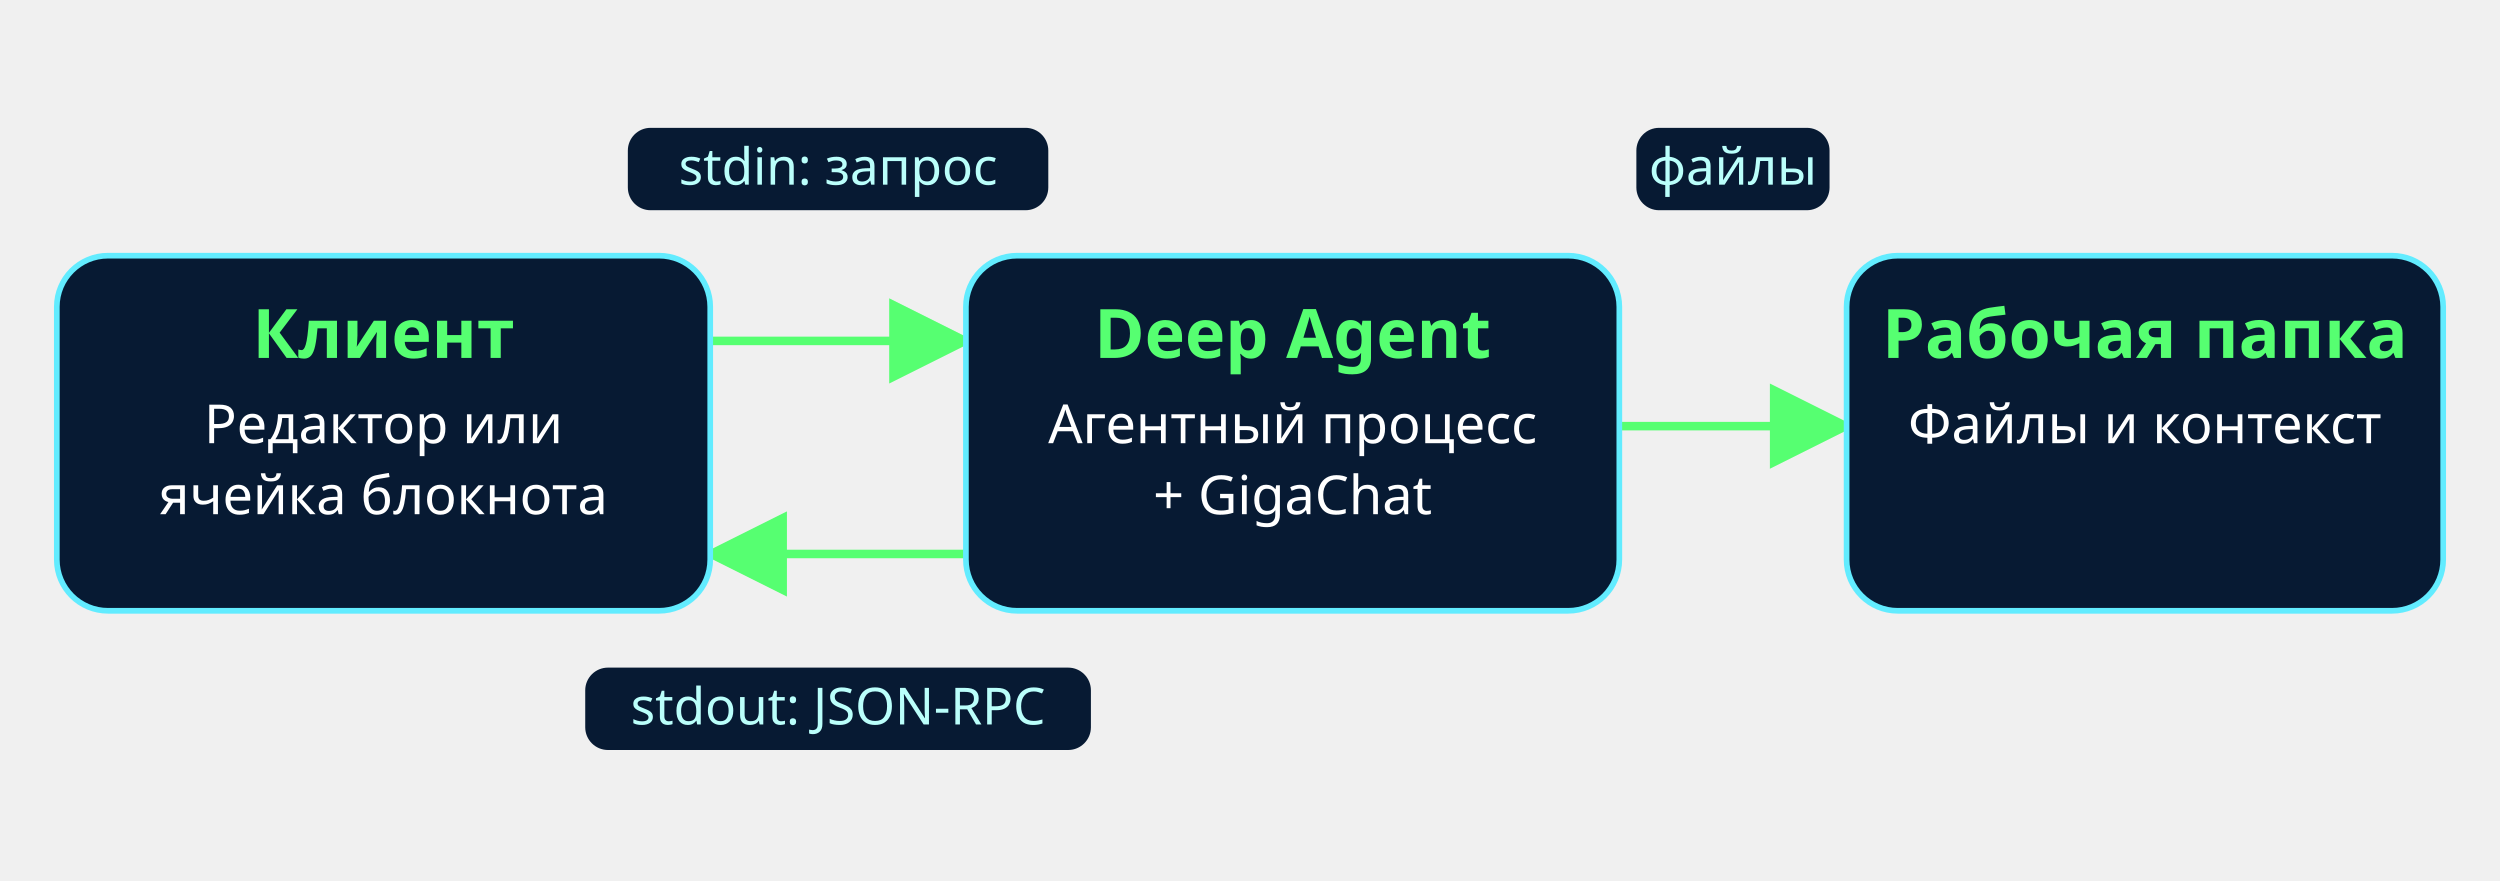
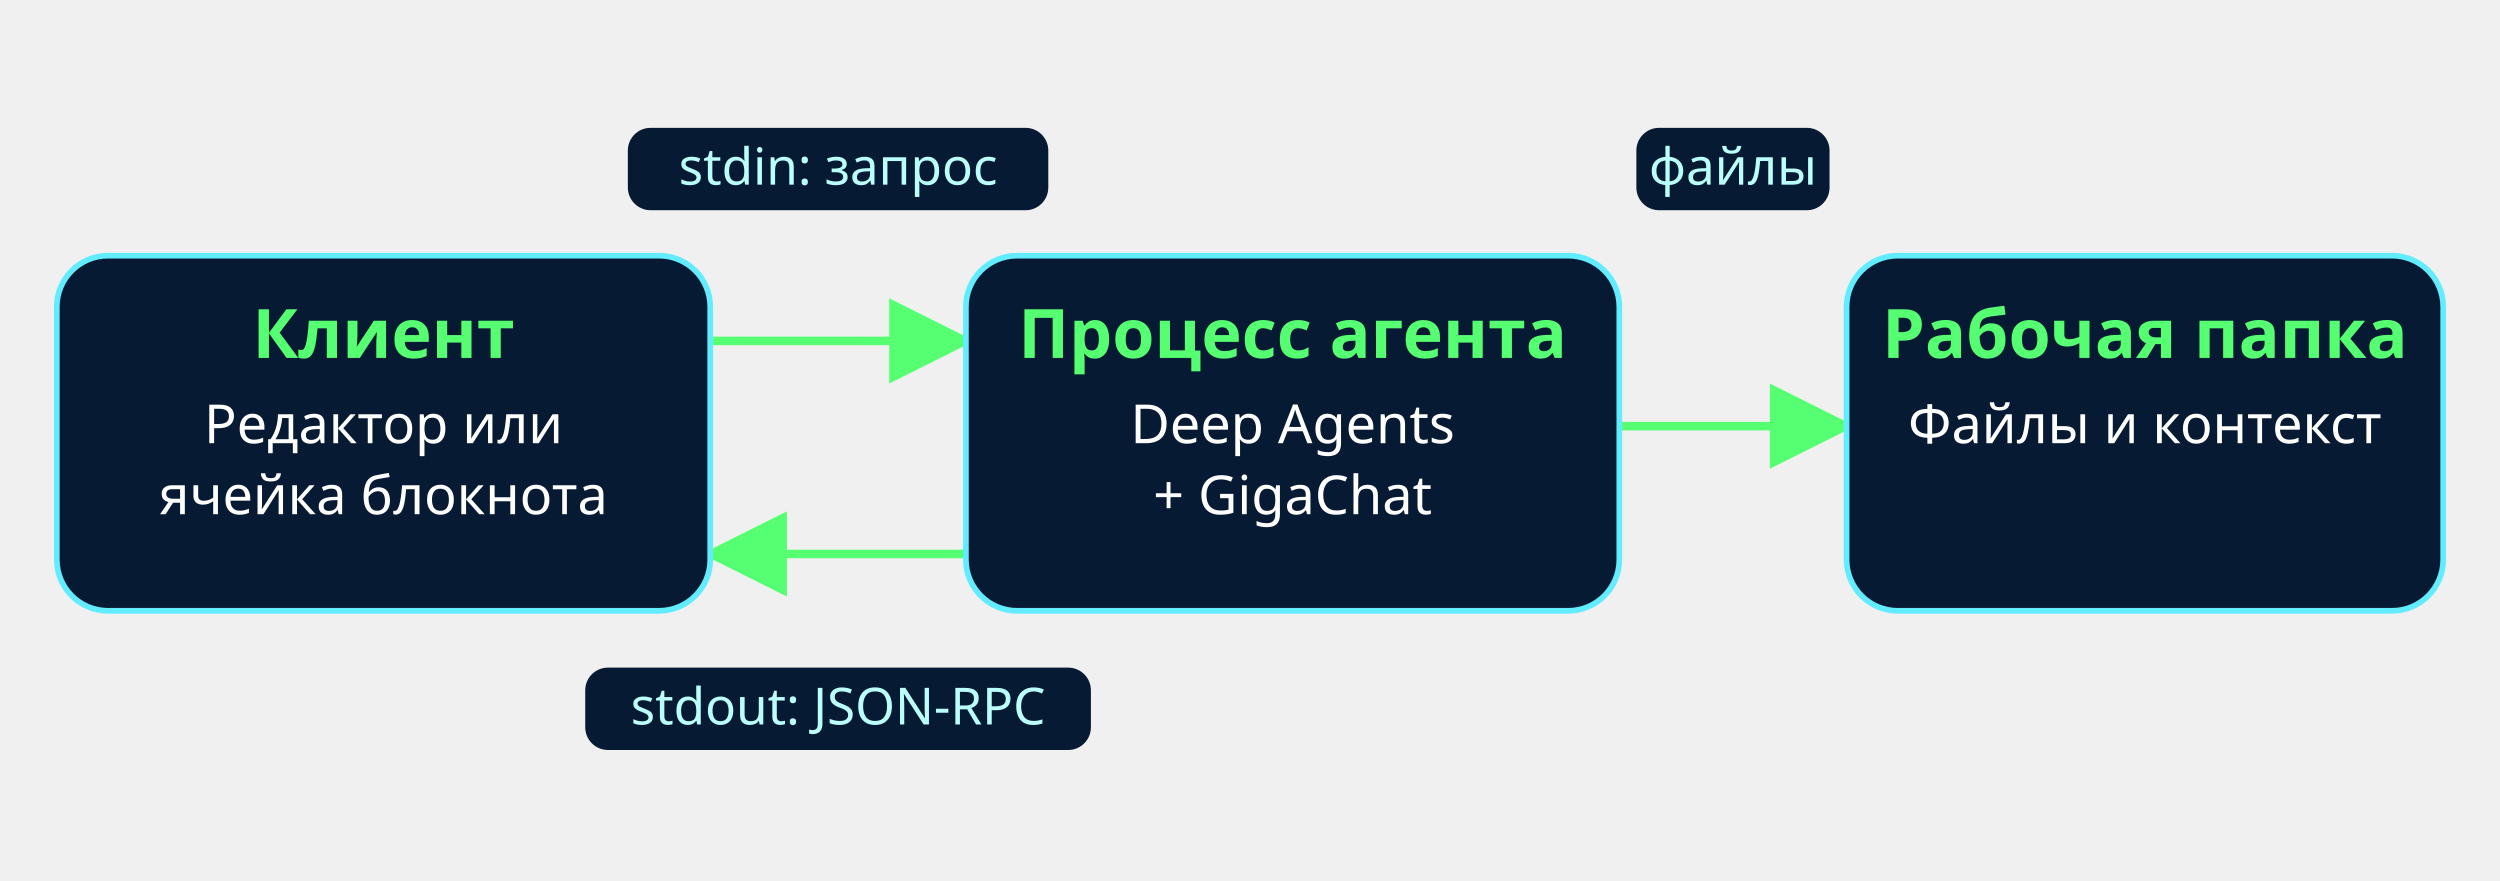
<svg xmlns="http://www.w3.org/2000/svg" width="880" height="310" viewBox="0 0 880 310">
  <defs>
    <marker id="a" markerWidth="10" markerHeight="10" refX="9" refY="5" orient="auto">
      <path d="M0,0 L10,5 L0,10" fill="#56ff71" />
    </marker>
  </defs>
  <path d="M250,120 L340,120" stroke="#56ff71" stroke-width="3" fill="none" marker-end="url(#a)" />
  <rect x="221.0" y="45" width="148" height="29" rx="8" fill="#071a33" />
  <text x="295" y="65" fill="#bafffb" font-family="sans-serif" font-size="18" text-anchor="middle">stdin: запрос</text>
  <path d="M340,195 L250,195" stroke="#56ff71" stroke-width="3" fill="none" marker-end="url(#a)" />
  <rect x="206.0" y="235" width="178" height="29" rx="8" fill="#071a33" />
  <text x="295" y="255" fill="#bafffb" font-family="sans-serif" font-size="18" text-anchor="middle">stdout: JSON-RPC</text>
  <path d="M570,150 L650,150" stroke="#56ff71" stroke-width="3" fill="none" marker-end="url(#a)" />
  <rect x="576.0" y="45" width="68" height="29" rx="8" fill="#071a33" />
  <text x="610" y="65" fill="#bafffb" font-family="sans-serif" font-size="18" text-anchor="middle">файлы</text>
  <rect x="20" y="90" width="230" height="125" rx="18" fill="#071a33" stroke="#62ecff" stroke-width="2" />
  <text x="135.0" y="126" text-anchor="middle" fill="#56ff71" font-family="sans-serif" font-size="24" font-weight="600">Клиент</text>
  <text x="135.0" y="156" text-anchor="middle" fill="white" font-family="sans-serif" font-size="19">Редактор или</text>
  <text x="135.0" y="181" text-anchor="middle" fill="white" font-family="sans-serif" font-size="19">ячейка блокнота</text>
  <rect x="340" y="90" width="230" height="125" rx="18" fill="#071a33" stroke="#62ecff" stroke-width="2" />
-   <text x="455.0" y="126" text-anchor="middle" fill="#56ff71" font-family="sans-serif" font-size="24" font-weight="600">Deep Agent</text>
-   <text x="455.0" y="156" text-anchor="middle" fill="white" font-family="sans-serif" font-size="19">Агентный процесс</text>
+   <text x="455.0" y="126" text-anchor="middle" fill="#56ff71" font-family="sans-serif" font-size="24" font-weight="600">Процесс агента</text>
+   <text x="455.0" y="156" text-anchor="middle" fill="white" font-family="sans-serif" font-size="19">Deep Agents</text>
  <text x="455.0" y="181" text-anchor="middle" fill="white" font-family="sans-serif" font-size="19">+ GigaChat</text>
  <rect x="650" y="90" width="210" height="125" rx="18" fill="#071a33" stroke="#62ecff" stroke-width="2" />
  <text x="755.0" y="126" text-anchor="middle" fill="#56ff71" font-family="sans-serif" font-size="24" font-weight="600">Рабочая папка</text>
  <text x="755.0" y="156" text-anchor="middle" fill="white" font-family="sans-serif" font-size="19">Файлы и контекст</text>
</svg>
